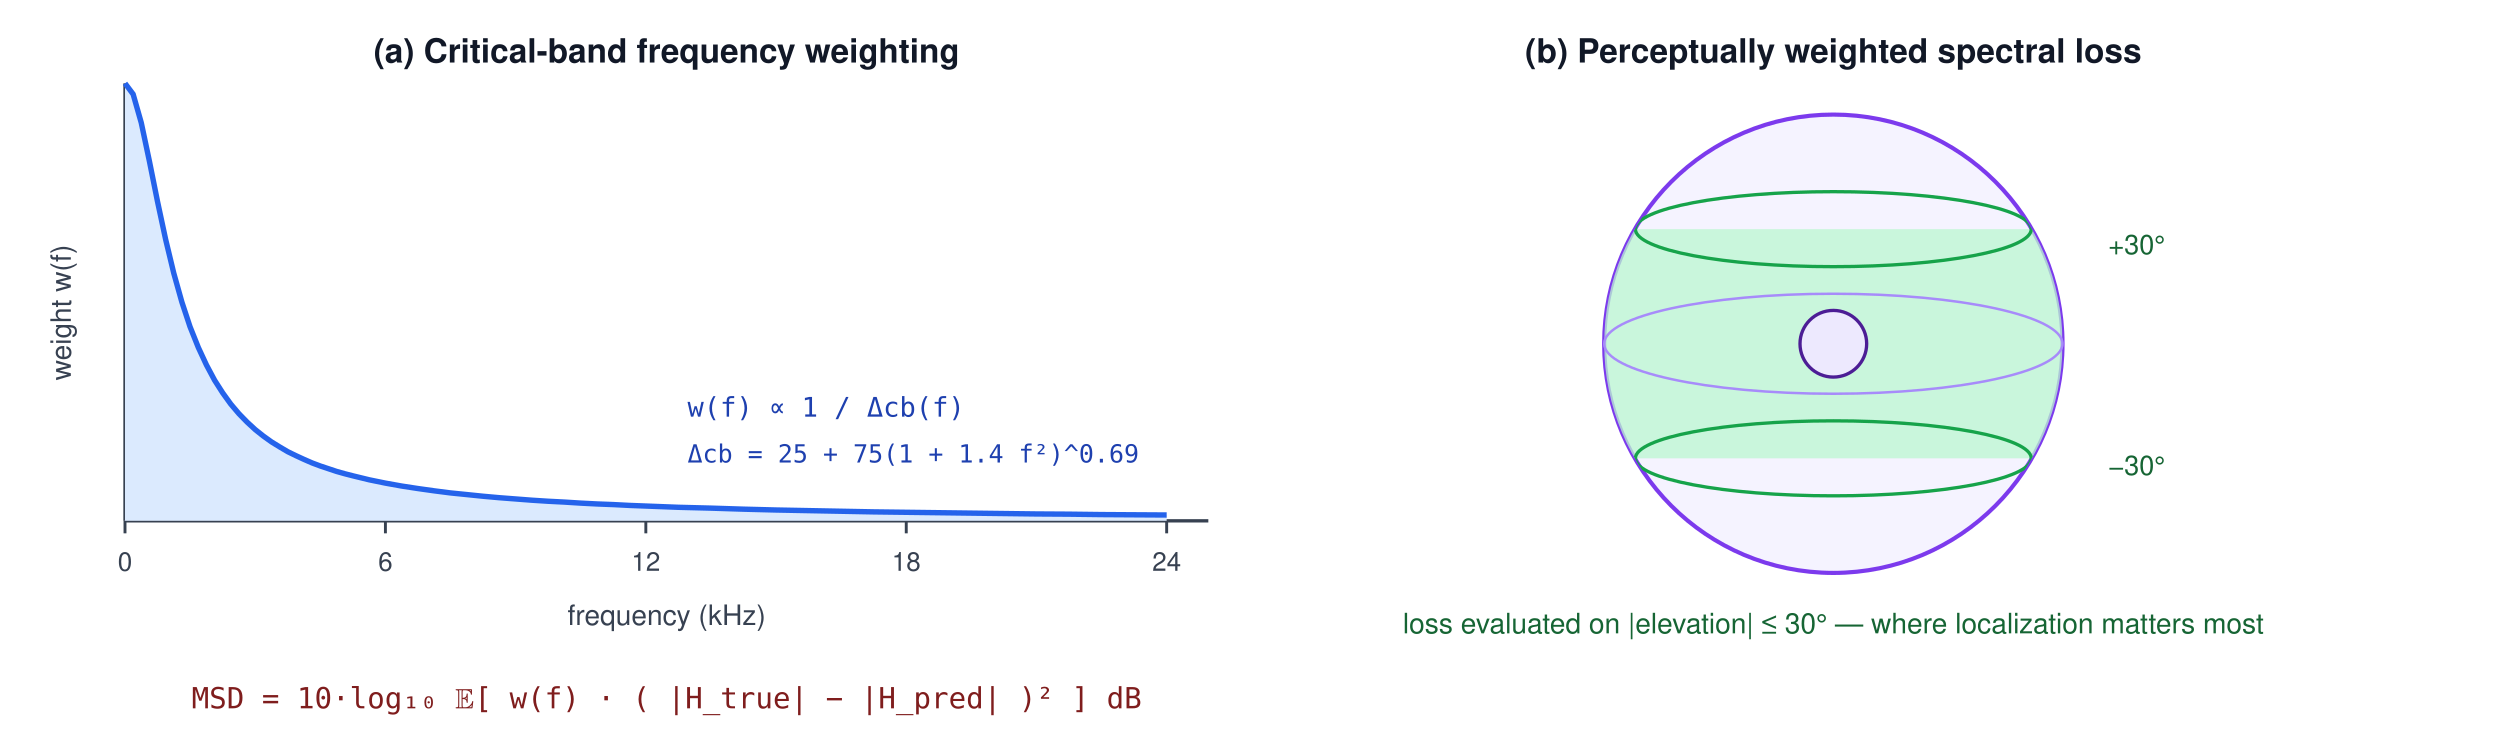
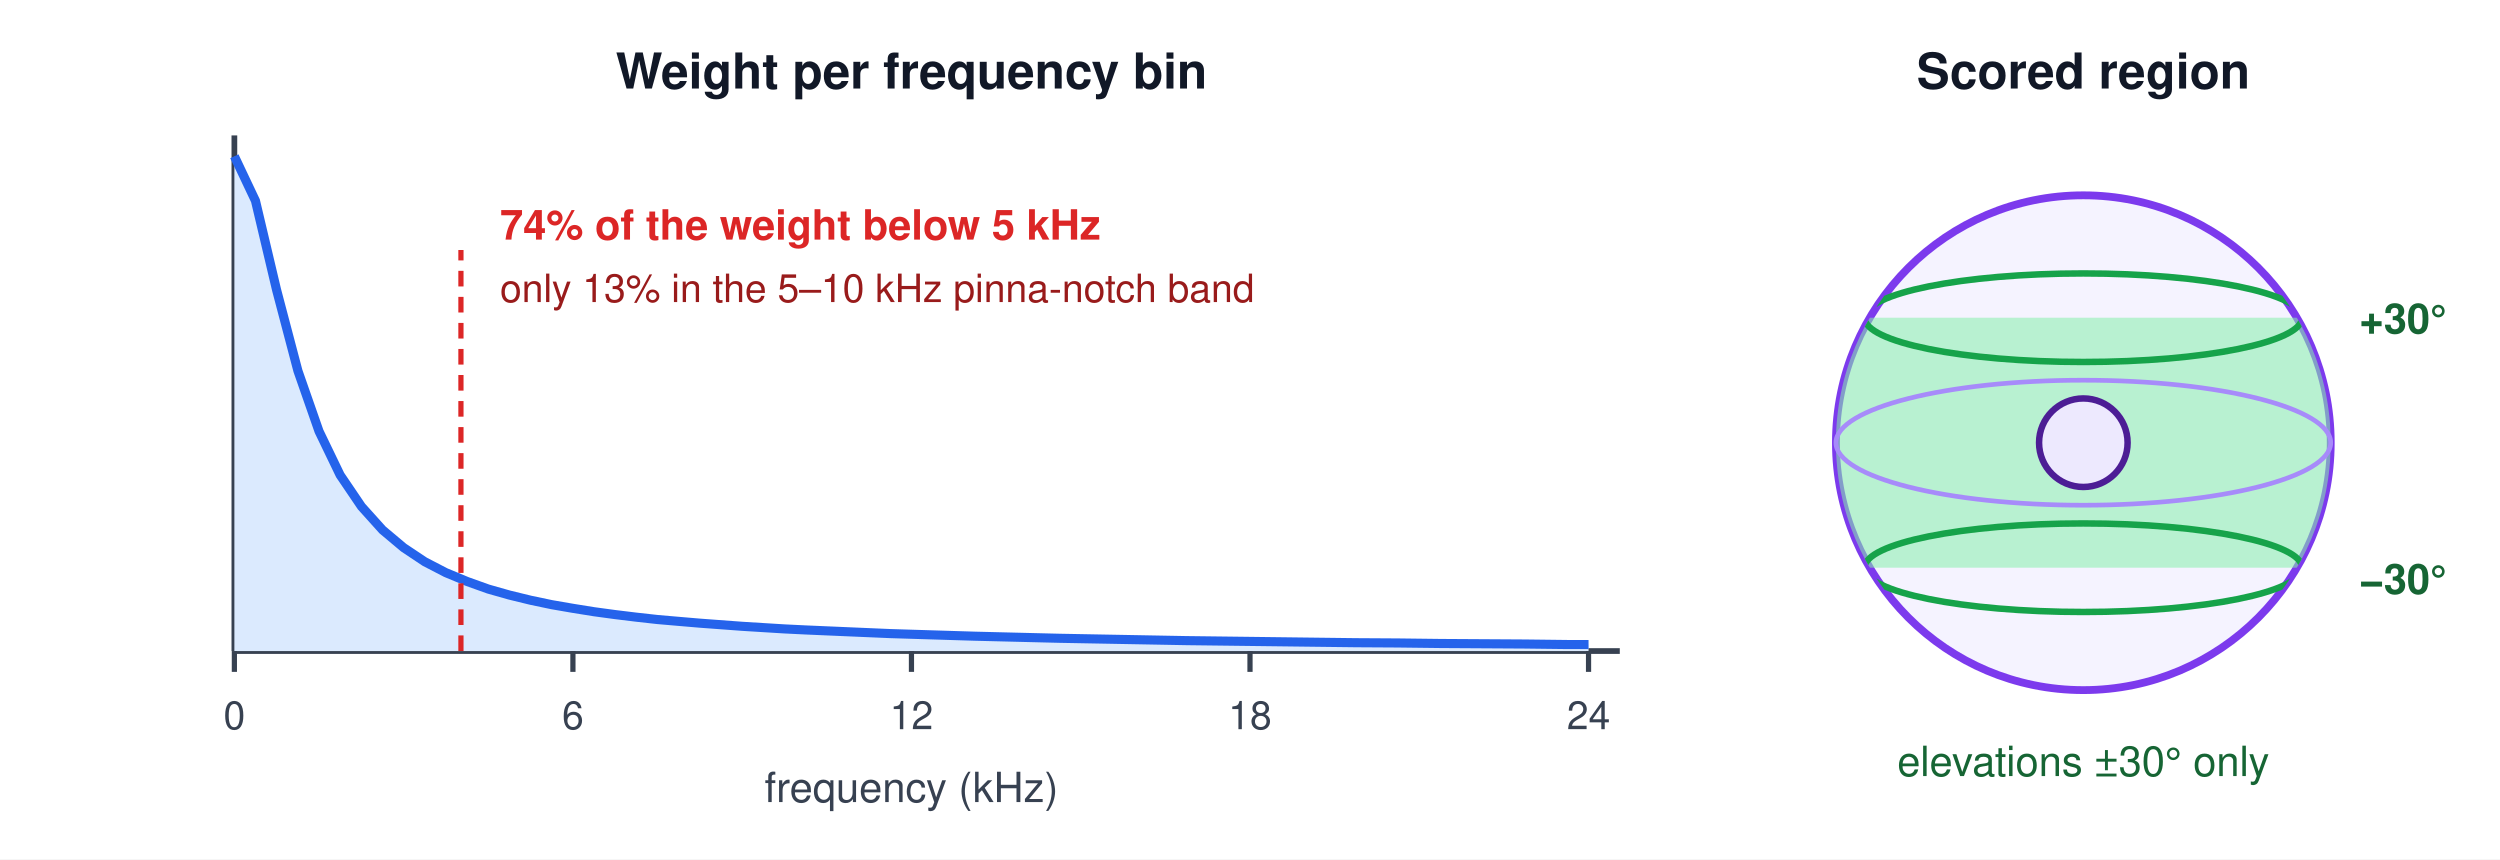
- <svg xmlns="http://www.w3.org/2000/svg" viewBox="0 0 1200 360" font-family="Helvetica, Arial, sans-serif">
+ <svg xmlns="http://www.w3.org/2000/svg" viewBox="0 0 960 330" font-family="-apple-system, BlinkMacSystemFont, Segoe UI, Helvetica, Arial, sans-serif" role="img" aria-label="The loss weights frequency bins inversely to critical bandwidth and scores only the plus or minus 30 degree elevation band.">
  <defs>
-     <clipPath id="sphereClip">
-       <circle cx="880" cy="165" r="110" />
+     <clipPath id="sph">
+       <circle cx="800" cy="170" r="95" />
    </clipPath>
  </defs>
-   <rect x="0" y="0" width="1200" height="360" fill="#ffffff" />
-   <text x="320" y="30" font-size="16" fill="#111827" text-anchor="middle" font-weight="bold">(a) Critical-band frequency weighting</text>
-   <g>
-     <line x1="60" y1="250" x2="580" y2="250" stroke="#374151" stroke-width="1.6" />
-     <line x1="60" y1="250" x2="60" y2="40" stroke="#374151" stroke-width="1.6" />
-     <g stroke="#374151" stroke-width="1.4">
-       <line x1="60" y1="250" x2="60" y2="256" />
-       <line x1="185" y1="250" x2="185" y2="256" />
-       <line x1="310" y1="250" x2="310" y2="256" />
-       <line x1="435" y1="250" x2="435" y2="256" />
-       <line x1="560" y1="250" x2="560" y2="256" />
-     </g>
-     <g font-size="12.5" fill="#374151" text-anchor="middle">
-       <text x="60" y="274">0</text>
-       <text x="185" y="274">6</text>
-       <text x="310" y="274">12</text>
-       <text x="435" y="274">18</text>
-       <text x="560" y="274">24</text>
-     </g>
-     <text x="320" y="300" font-size="13.5" fill="#374151" text-anchor="middle">frequency (kHz)</text>
-     <text x="34" y="150" font-size="13.5" fill="#374151" text-anchor="middle" transform="rotate(-90 34 150)">weight w(f)</text>
-     <polygon points="60,250 60.0,40.0 63.9,45.2 67.8,58.9 71.7,77.3 75.6,96.7 79.5,114.9 83.4,131.1 87.3,145.0 91.2,156.8 95.2,166.8 99.1,175.2 103.0,182.5 106.9,188.6 110.8,194.0 114.7,198.6 118.6,202.6 122.5,206.2 126.4,209.3 130.3,212.1 134.2,214.5 138.1,216.8 142.0,218.7 145.9,220.5 149.8,222.2 153.8,223.7 157.7,225.0 161.6,226.3 165.5,227.4 169.4,228.4 177.2,230.3 185.0,231.9 192.8,233.3 200.6,234.5 208.4,235.6 216.2,236.6 224.1,237.4 231.9,238.2 239.7,238.9 247.5,239.5 255.3,240.1 263.1,240.6 270.9,241.0 278.8,241.5 286.6,241.9 294.4,242.2 302.2,242.6 310.0,242.9 325.6,243.5 341.2,243.9 356.9,244.4 372.5,244.8 388.1,245.1 403.8,245.4 419.4,245.7 435.0,245.9 450.6,246.1 466.2,246.3 481.9,246.5 497.5,246.7 513.1,246.8 528.8,247.0 544.4,247.1 560.0,247.2 560,250" fill="#DBEAFE" stroke="none" />
-     <polyline points="60.0,40.0 63.9,45.2 67.8,58.9 71.7,77.3 75.6,96.7 79.5,114.9 83.4,131.1 87.3,145.0 91.2,156.8 95.2,166.8 99.1,175.2 103.0,182.5 106.9,188.6 110.8,194.0 114.7,198.6 118.6,202.6 122.5,206.2 126.4,209.3 130.3,212.1 134.2,214.5 138.1,216.8 142.0,218.7 145.9,220.5 149.8,222.2 153.8,223.7 157.7,225.0 161.6,226.3 165.5,227.4 169.4,228.4 177.2,230.3 185.0,231.9 192.8,233.3 200.6,234.5 208.4,235.6 216.2,236.6 224.1,237.4 231.9,238.2 239.7,238.9 247.5,239.5 255.3,240.1 263.1,240.6 270.9,241.0 278.8,241.5 286.6,241.9 294.4,242.2 302.2,242.6 310.0,242.9 325.6,243.5 341.2,243.9 356.9,244.4 372.5,244.8 388.1,245.1 403.8,245.4 419.4,245.7 435.0,245.9 450.6,246.1 466.2,246.3 481.9,246.5 497.5,246.7 513.1,246.8 528.8,247.0 544.4,247.1 560.0,247.2" fill="none" stroke="#2563EB" stroke-width="2.6" />
-     <text x="330" y="200" font-size="13" fill="#1E40AF" font-family="Menlo, Consolas, monospace">w(f) ∝ 1 / Δcb(f)</text>
-     <text x="330" y="222" font-size="12" fill="#1E40AF" font-family="Menlo, Consolas, monospace">Δcb = 25 + 75(1 + 1.4 f²)^0.69</text>
+   <rect width="960" height="330" fill="#ffffff" />
+   <text x="350" y="34" font-size="19" font-weight="700" fill="#111827" text-anchor="middle">Weight per frequency bin</text>
+   <line x1="90" y1="250" x2="622" y2="250" stroke="#374151" stroke-width="2.2" />
+   <line x1="90" y1="250" x2="90" y2="52" stroke="#374151" stroke-width="2.2" />
+   <polygon fill="#DBEAFE" stroke="none" points="90,250 90.0,60.0 98.1,77.1 106.2,111.3 114.4,142.4 122.5,165.6 130.6,182.4 138.8,194.5 146.9,203.5 155.0,210.3 163.1,215.7 171.2,219.9 179.4,223.3 187.5,226.2 195.6,228.5 203.8,230.5 211.9,232.2 220.0,233.6 228.1,234.9 236.2,236.0 244.4,237.0 252.5,237.9 260.6,238.6 268.8,239.3 276.9,239.9 285.0,240.5 293.1,241.0 301.2,241.5 309.4,241.9 325.6,242.6 341.9,243.3 358.1,243.8 374.4,244.3 390.6,244.7 406.9,245.1 423.1,245.4 439.4,245.7 455.6,246.0 471.9,246.2 488.1,246.4 504.4,246.6 520.6,246.8 536.9,246.9 553.1,247.1 569.4,247.2 585.6,247.3 601.9,247.5 610.0,247.5 610,250" />
+   <polyline fill="none" stroke="#2563EB" stroke-width="3.5" points="90.0,60.0 98.1,77.1 106.2,111.3 114.4,142.4 122.5,165.6 130.6,182.4 138.8,194.5 146.9,203.5 155.0,210.3 163.1,215.7 171.2,219.9 179.4,223.3 187.5,226.2 195.6,228.5 203.8,230.5 211.9,232.2 220.0,233.6 228.1,234.9 236.2,236.0 244.4,237.0 252.5,237.9 260.6,238.6 268.8,239.3 276.9,239.9 285.0,240.5 293.1,241.0 301.2,241.5 309.4,241.9 325.6,242.6 341.9,243.3 358.1,243.8 374.4,244.3 390.6,244.7 406.9,245.1 423.1,245.4 439.4,245.7 455.6,246.0 471.9,246.2 488.1,246.4 504.4,246.6 520.6,246.8 536.9,246.9 553.1,247.1 569.4,247.2 585.6,247.3 601.9,247.5 610.0,247.5" />
+   <g stroke="#374151" stroke-width="2">
+     <line x1="90" y1="250" x2="90" y2="258" />
+     <line x1="220" y1="250" x2="220" y2="258" />
+     <line x1="350" y1="250" x2="350" y2="258" />
+     <line x1="480" y1="250" x2="480" y2="258" />
+     <line x1="610" y1="250" x2="610" y2="258" />
  </g>
-   <text x="880" y="30" font-size="16" fill="#111827" text-anchor="middle" font-weight="bold">(b) Perceptually weighted spectral loss</text>
-   <g>
-     <circle cx="880" cy="165" r="110" fill="#F5F3FF" stroke="#7C3AED" stroke-width="2" />
-     <rect x="770" y="110" width="220" height="110" fill="#BBF7D0" opacity="0.75" clip-path="url(#sphereClip)" />
-     <ellipse cx="880" cy="110" rx="95" ry="18" fill="none" stroke="#16A34A" stroke-width="1.6" clip-path="url(#sphereClip)" />
-     <ellipse cx="880" cy="220" rx="95" ry="18" fill="none" stroke="#16A34A" stroke-width="1.6" clip-path="url(#sphereClip)" />
-     <ellipse cx="880" cy="165" rx="110" ry="24" fill="none" stroke="#A78BFA" stroke-width="1.2" />
-     <circle cx="880" cy="165" r="16" fill="#EDE9FE" stroke="#4C1D95" stroke-width="1.6" />
-     <text x="1012" y="122" font-size="13" fill="#166534">+30°</text>
-     <text x="1012" y="228" font-size="13" fill="#166534">−30°</text>
-     <text x="880" y="304" font-size="13.5" fill="#166534" text-anchor="middle">loss evaluated on |elevation| ≤ 30° — where localization matters most</text>
+   <g font-size="15" fill="#374151" text-anchor="middle">
+     <text x="90" y="280">0</text>
+     <text x="220" y="280">6</text>
+     <text x="350" y="280">12</text>
+     <text x="480" y="280">18</text>
+     <text x="610" y="280">24</text>
  </g>
-   <rect x="656" y="318" width="450" height="0" fill="none" />
-   <text x="320" y="340" font-size="14" fill="#7F1D1D" text-anchor="middle" font-family="Menlo, Consolas, monospace">MSD = 10·log₁₀ 𝔼[ w(f) · ( |H_true| − |H_pred| )² ]  dB</text>
+   <text x="350" y="308" font-size="16" fill="#374151" text-anchor="middle">frequency (kHz)</text>
+   <line x1="177" y1="250" x2="177" y2="96" stroke="#DC2626" stroke-width="2" stroke-dasharray="6 4" />
+   <text x="192" y="92" font-size="16" font-weight="700" fill="#DC2626">74% of the weight below 5 kHz</text>
+   <text x="192" y="116" font-size="15" fill="#991B1B">only 13% in the 5–10 kHz pinna-notch band</text>
+   <text x="800" y="34" font-size="19" font-weight="700" fill="#111827" text-anchor="middle">Scored region</text>
+   <circle cx="800" cy="170" r="95" fill="#F5F3FF" stroke="#7C3AED" stroke-width="3" />
+   <rect x="705" y="122" width="190" height="96" fill="#86EFAC" opacity="0.55" clip-path="url(#sph)" />
+   <ellipse cx="800" cy="122" rx="84" ry="17" fill="none" stroke="#16A34A" stroke-width="2.5" clip-path="url(#sph)" />
+   <ellipse cx="800" cy="218" rx="84" ry="17" fill="none" stroke="#16A34A" stroke-width="2.5" clip-path="url(#sph)" />
+   <ellipse cx="800" cy="170" rx="95" ry="24" fill="none" stroke="#A78BFA" stroke-width="1.8" />
+   <circle cx="800" cy="170" r="17" fill="#EDE9FE" stroke="#4C1D95" stroke-width="2.5" />
+   <text x="906" y="128" font-size="16" font-weight="700" fill="#166534">+30°</text>
+   <text x="906" y="228" font-size="16" font-weight="700" fill="#166534">−30°</text>
+   <text x="800" y="298" font-size="16" fill="#166534" text-anchor="middle">elevations ±30° only</text>
</svg>
